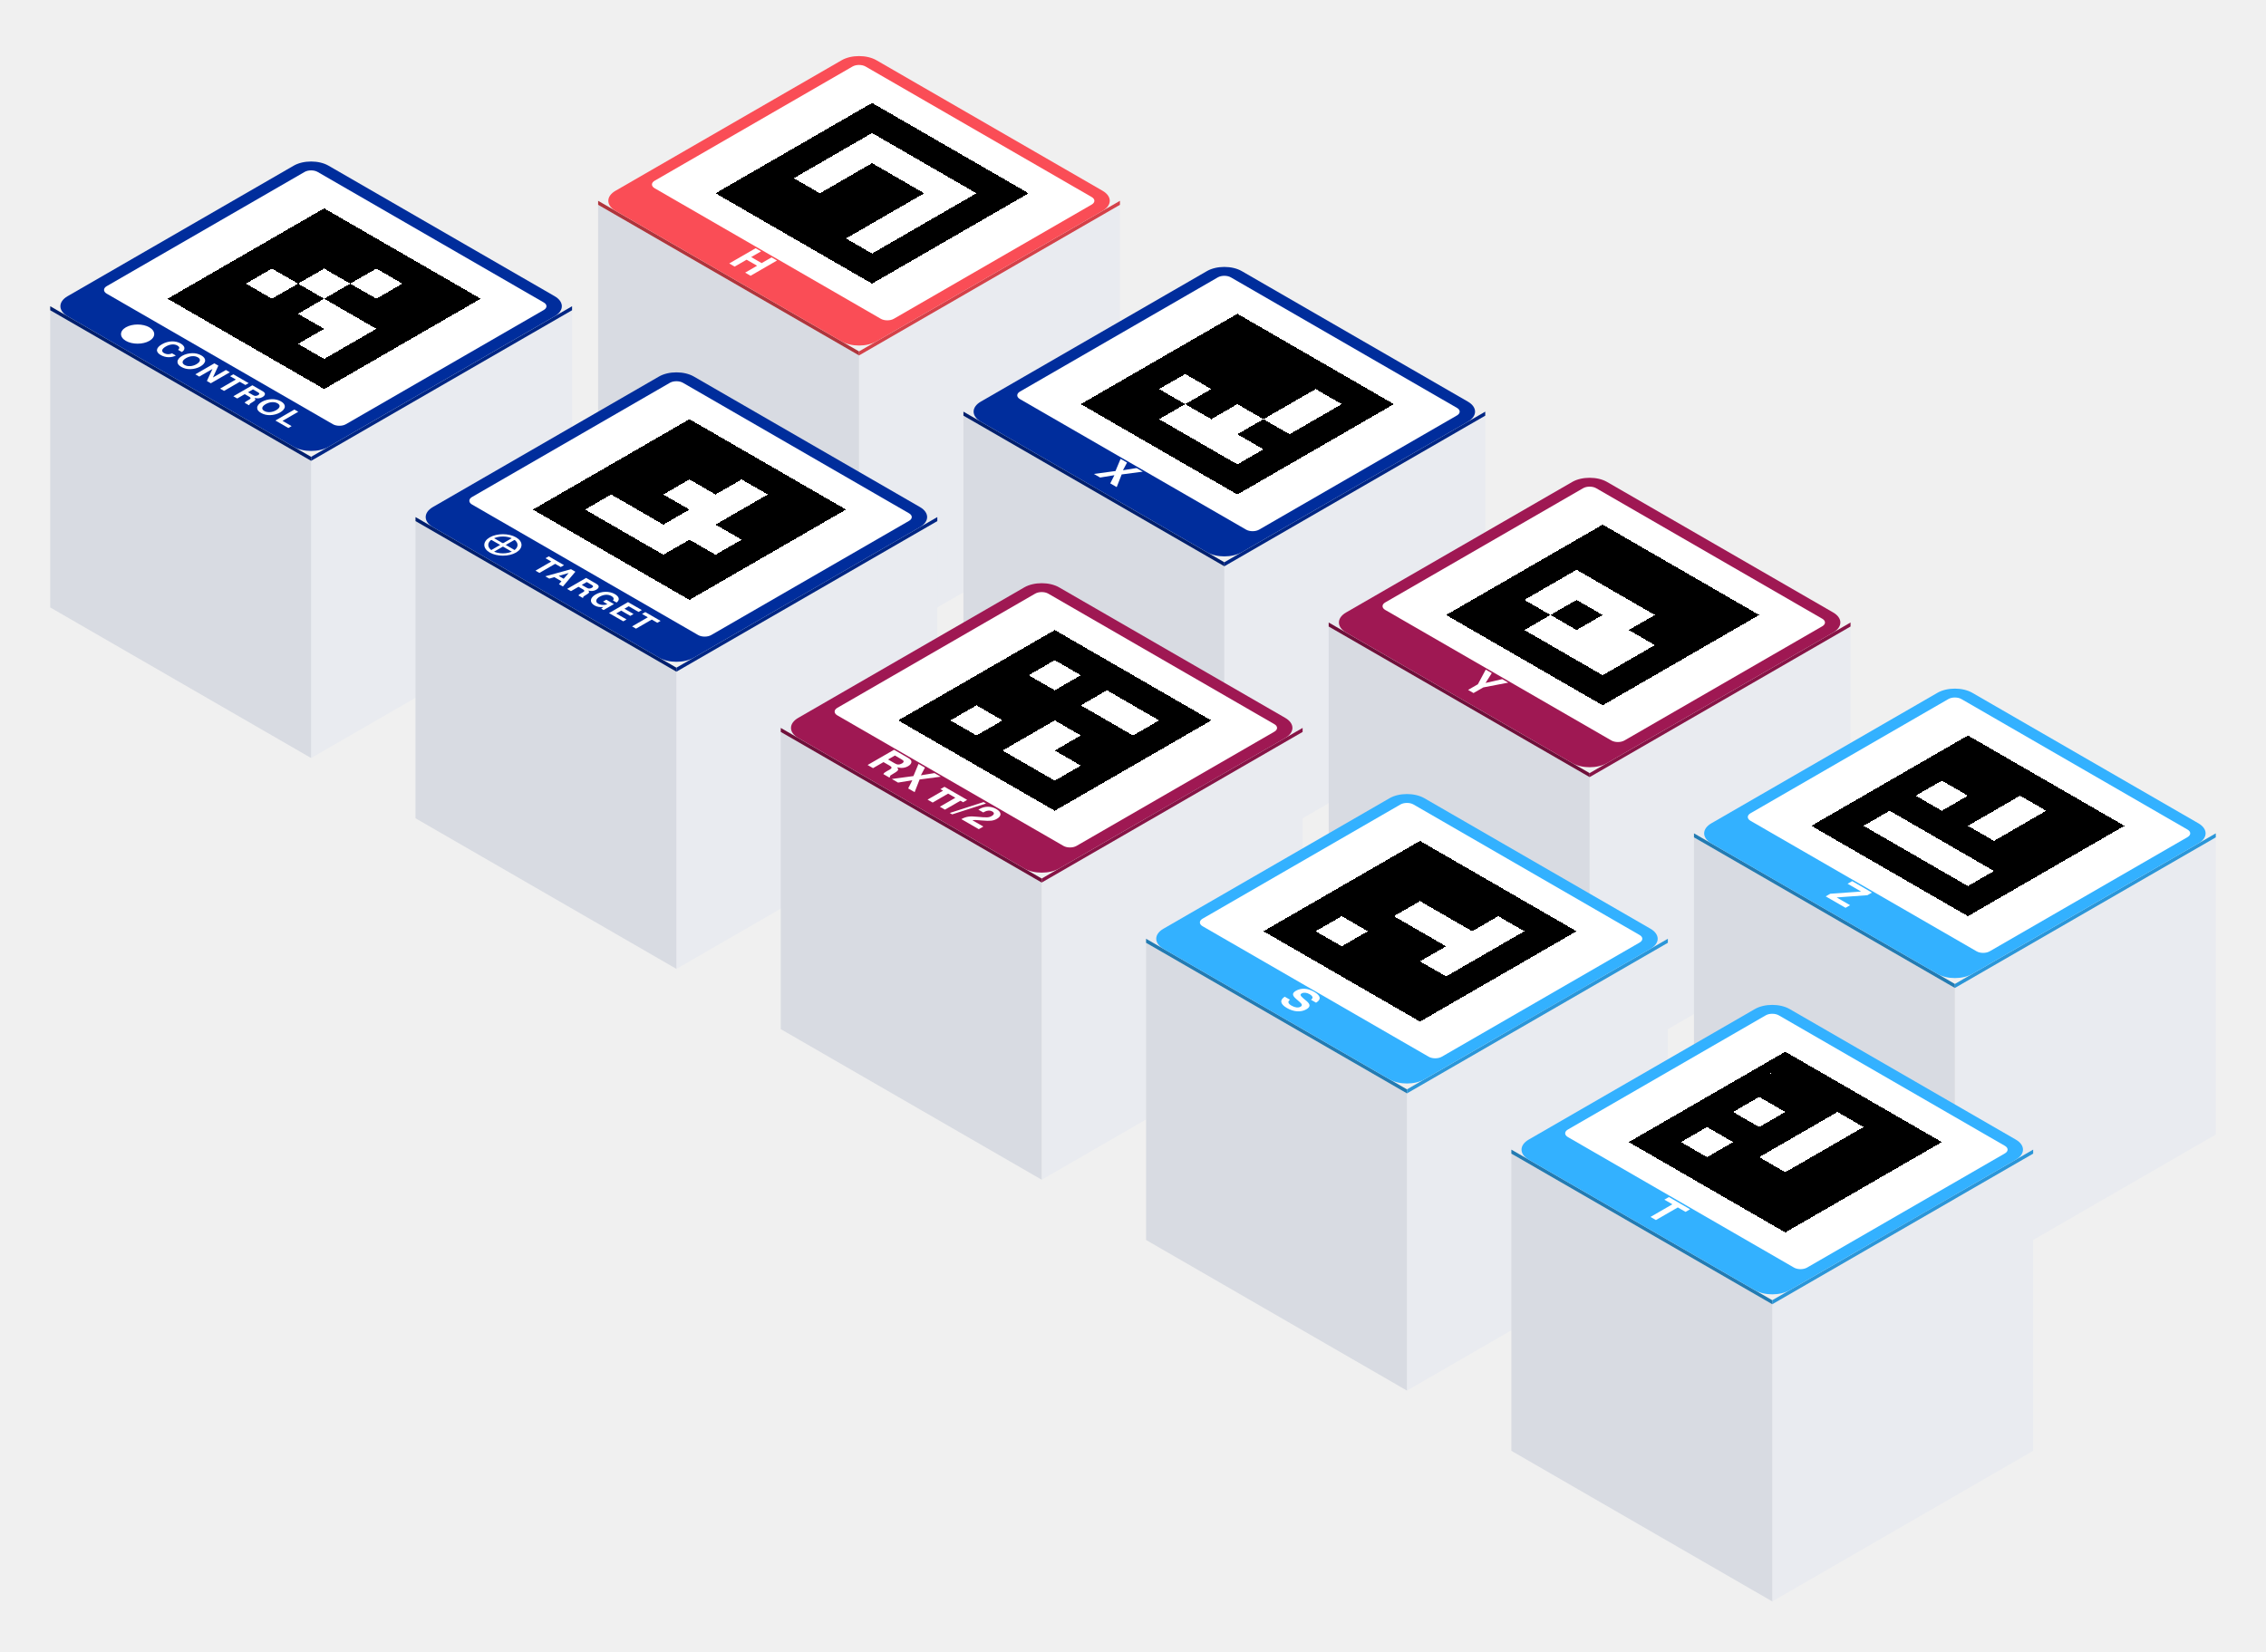
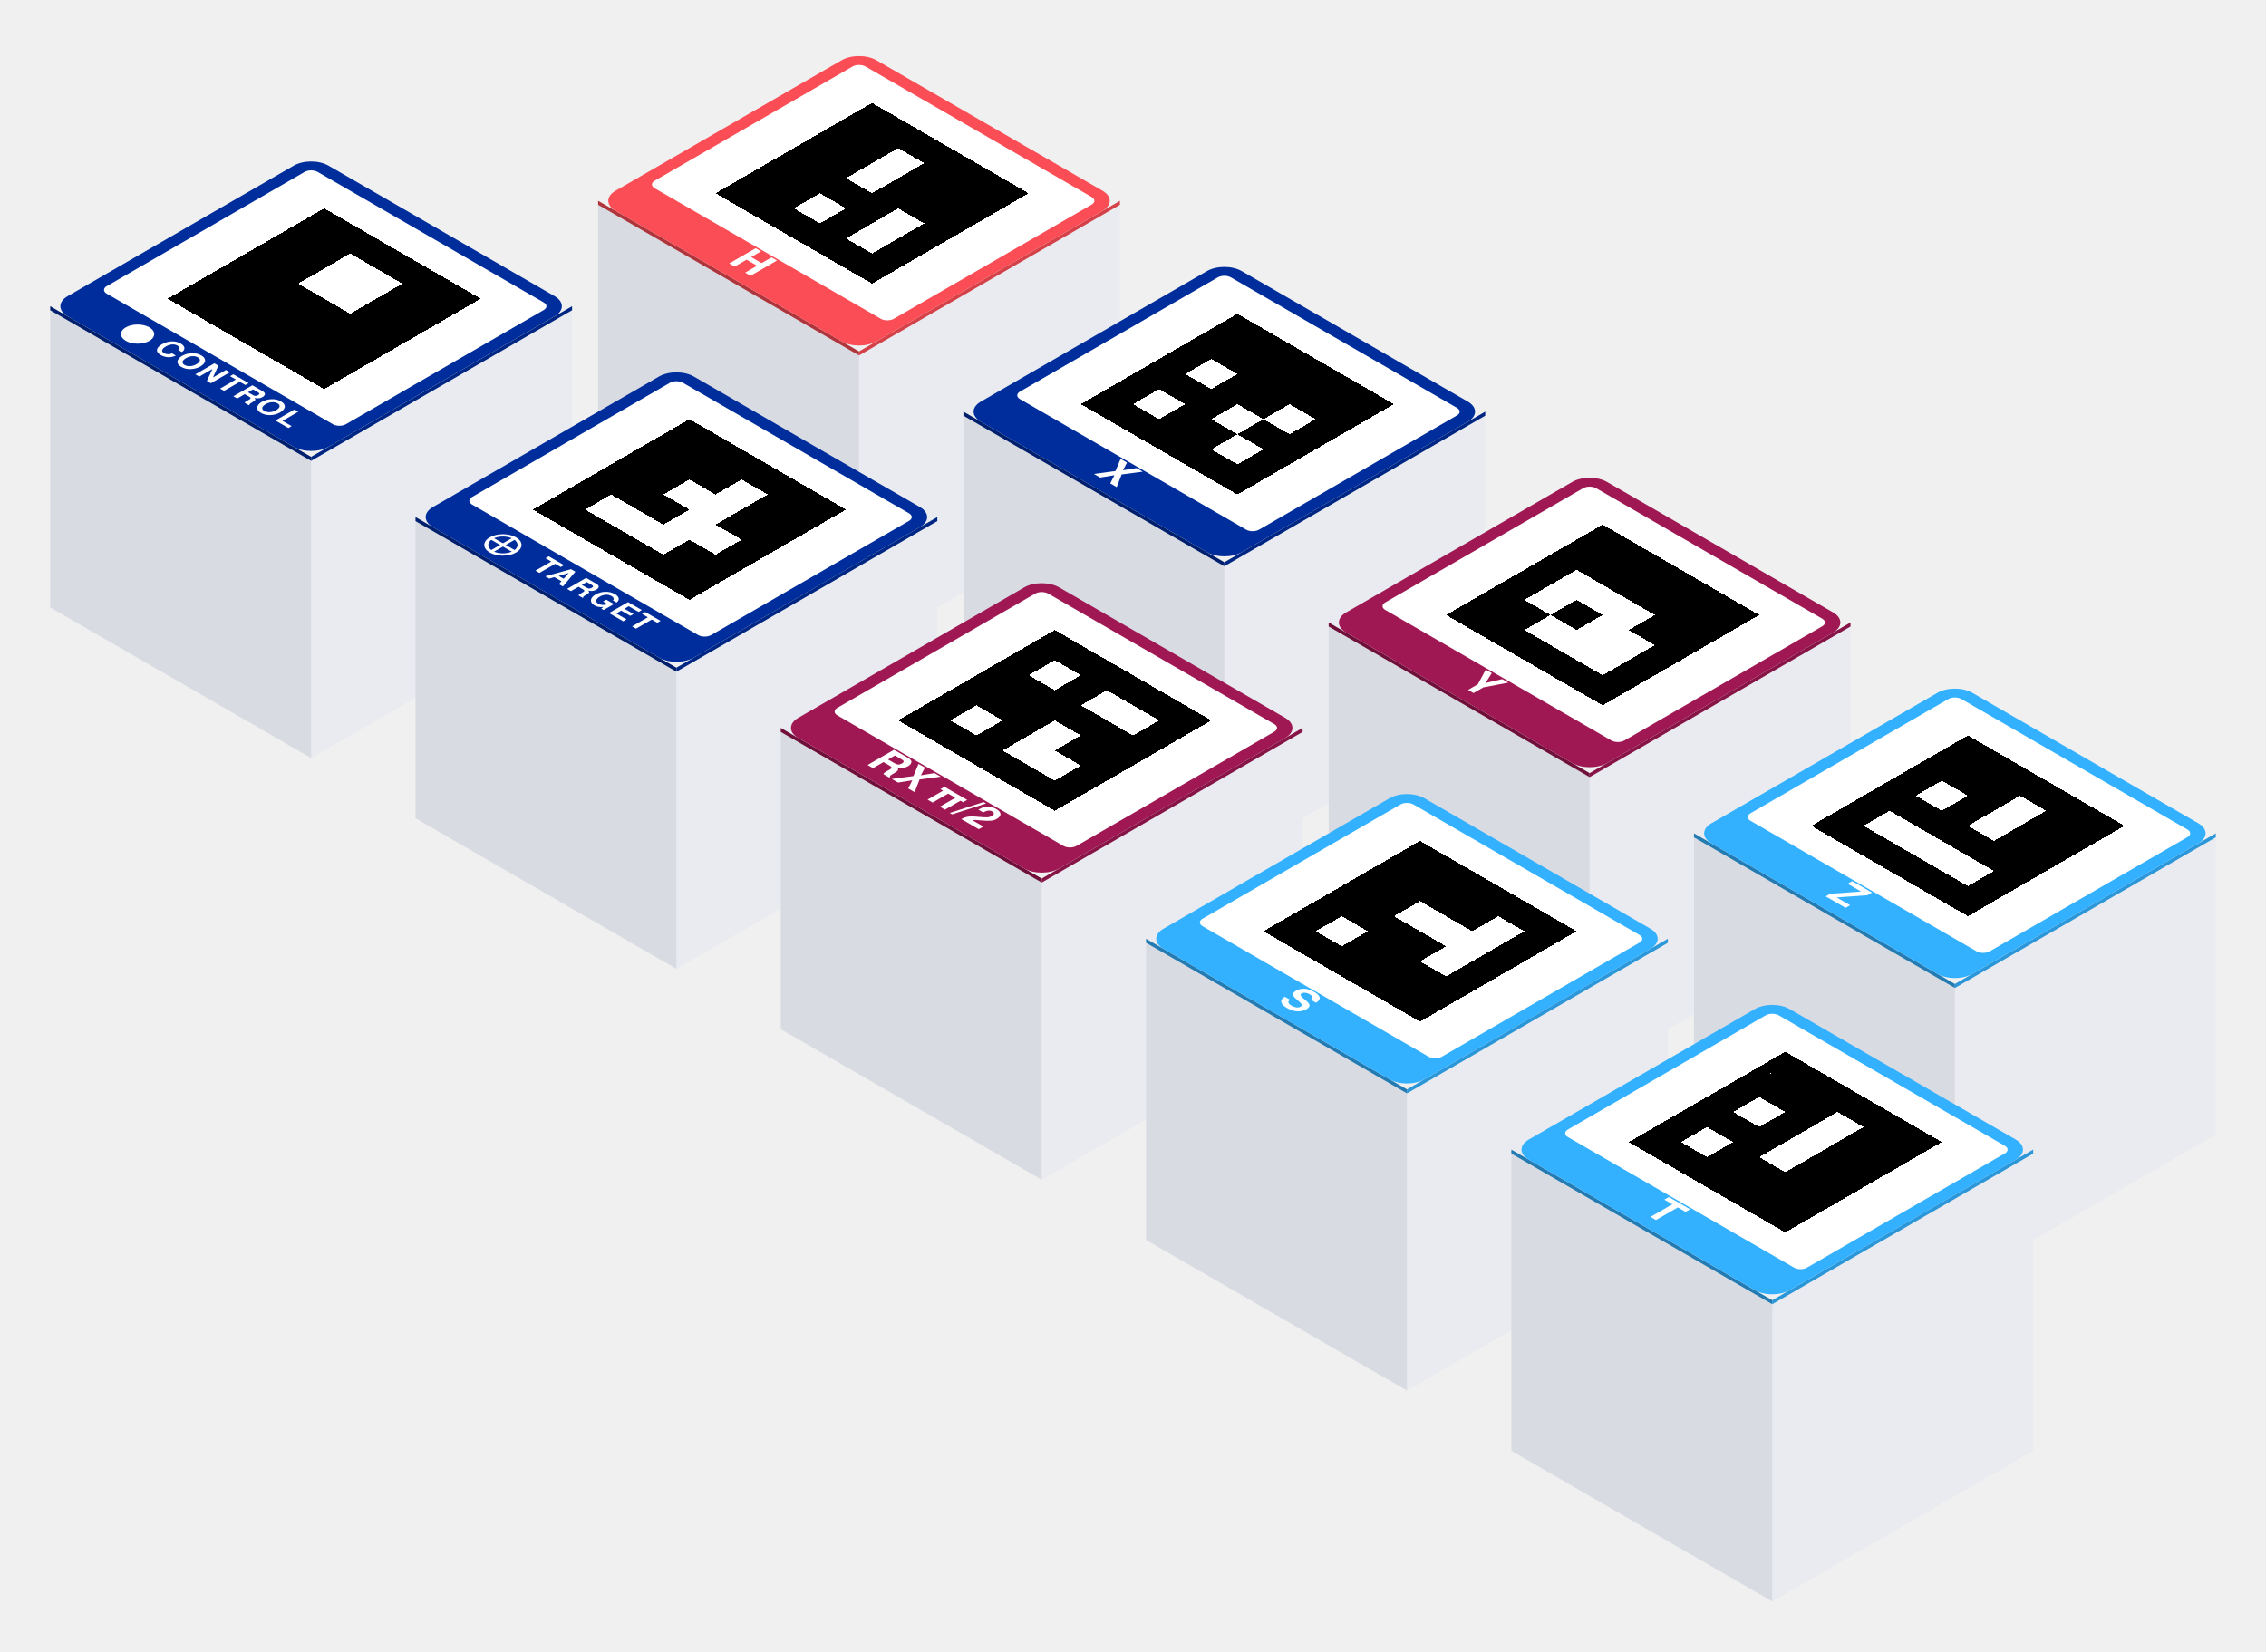
<svg xmlns="http://www.w3.org/2000/svg" viewBox="-134.71 -49 451.28 329">
  <polygon points="88.33,-8.2 36.37,21.8 36.37,81 88.33,51" fill="#e9ebf0" />
  <polygon points="-15.59,-8.2 36.37,21.8 36.37,81 -15.59,51" fill="#d8dbe2" />
  <polygon points="88.33,-9 36.37,21 36.37,21.8 88.33,-8.2" fill="#d44149" />
  <polygon points="-15.59,-9 36.37,21 36.37,21.8 -15.59,-8.2" fill="#af353c" />
  <g transform="matrix(0.86603 0.5 -0.86603 0.5 36.37 -39)">
-     <g id="tile-10">
+     <g id="tile-30">
      <g id="outline">
        <rect x="0" y="0" width="60" height="60" fill="#fa4d56" rx="4" />
        <rect x="2.5" y="2.5" width="55" height="48.5" fill="#ffffff" rx="1.5" />
      </g>
      <g id="marker" shape-rendering="crispEdges">
        <rect x="12" y="9" width="36" height="6" fill="#000000" />
-         <rect x="12" y="15" width="6" height="6" fill="#000000" />
-         <rect x="42" y="15" width="6" height="6" fill="#000000" />
-         <rect x="12" y="21" width="6" height="6" fill="#000000" />
-         <rect x="24" y="21" width="12" height="6" fill="#000000" />
-         <rect x="42" y="21" width="6" height="6" fill="#000000" />
-         <rect x="12" y="27" width="6" height="6" fill="#000000" />
-         <rect x="24" y="27" width="12" height="6" fill="#000000" />
-         <rect x="42" y="27" width="6" height="6" fill="#000000" />
-         <rect x="12" y="33" width="24" height="6" fill="#000000" />
+         <rect x="12" y="15" width="12" height="6" fill="#000000" />
+         <rect x="30" y="15" width="18" height="6" fill="#000000" />
+         <rect x="12" y="21" width="12" height="6" fill="#000000" />
+         <rect x="30" y="21" width="18" height="6" fill="#000000" />
+         <rect x="12" y="27" width="24" height="6" fill="#000000" />
+         <rect x="42" y="27" width="6" height="6" fill="#000000" />
+         <rect x="12" y="33" width="12" height="6" fill="#000000" />
+         <rect x="30" y="33" width="6" height="6" fill="#000000" />
        <rect x="42" y="33" width="6" height="6" fill="#000000" />
        <rect x="12" y="39" width="36" height="6" fill="#000000" />
      </g>
      <g id="symbol">
        <text x="30" y="55.5" font-family="'IBM Plex Sans', Helvetica, Arial, sans-serif" font-size="8.333" font-weight="bold" fill="#ffffff" text-anchor="middle" dominant-baseline="central">H</text>
      </g>
    </g>
  </g>
  <polygon points="-20.78,12.8 -72.75,42.8 -72.75,102 -20.78,72" fill="#e9ebf0" />
  <polygon points="-124.71,12.8 -72.75,42.8 -72.75,102 -124.71,72" fill="#d8dbe2" />
  <polygon points="-20.78,12 -72.75,42 -72.75,42.8 -20.78,12.8" fill="#002684" />
  <polygon points="-124.71,12 -72.75,42 -72.75,42.8 -124.71,12.8" fill="#001f6d" />
  <g transform="matrix(0.86603 0.5 -0.86603 0.5 -72.75 -18)">
-     <g id="tile-14">
+     <g id="tile-17">
      <g id="outline">
        <rect x="0" y="0" width="60" height="60" fill="#002d9c" rx="4" />
        <rect x="2.5" y="2.5" width="55" height="48.5" fill="#ffffff" rx="1.5" />
      </g>
      <g id="marker" shape-rendering="crispEdges">
        <rect x="12" y="9" width="36" height="6" fill="#000000" />
-         <rect x="12" y="15" width="18" height="6" fill="#000000" />
-         <rect x="36" y="15" width="12" height="6" fill="#000000" />
-         <rect x="12" y="21" width="12" height="6" fill="#000000" />
-         <rect x="30" y="21" width="18" height="6" fill="#000000" />
-         <rect x="12" y="27" width="6" height="6" fill="#000000" />
-         <rect x="24" y="27" width="6" height="6" fill="#000000" />
-         <rect x="42" y="27" width="6" height="6" fill="#000000" />
-         <rect x="12" y="33" width="24" height="6" fill="#000000" />
-         <rect x="42" y="33" width="6" height="6" fill="#000000" />
+         <rect x="12" y="15" width="12" height="6" fill="#000000" />
+         <rect x="36" y="15" width="12" height="6" fill="#000000" />
+         <rect x="12" y="21" width="12" height="6" fill="#000000" />
+         <rect x="36" y="21" width="12" height="6" fill="#000000" />
+         <rect x="12" y="27" width="36" height="6" fill="#000000" />
+         <rect x="12" y="33" width="36" height="6" fill="#000000" />
        <rect x="12" y="39" width="36" height="6" fill="#000000" />
      </g>
      <g id="symbol">
        <circle cx="15.6" cy="55.5" r="2.7" fill="#ffffff" />
        <text x="36" y="55.5" font-family="'IBM Plex Sans', Helvetica, Arial, sans-serif" font-size="6" font-weight="bold" fill="#ffffff" text-anchor="middle" dominant-baseline="central" letter-spacing="0.36">CONTROL</text>
      </g>
    </g>
  </g>
  <polygon points="161.08,33.8 109.12,63.8 109.12,123 161.08,93" fill="#e9ebf0" />
  <polygon points="57.16,33.8 109.12,63.8 109.12,123 57.16,93" fill="#d8dbe2" />
  <polygon points="161.08,33 109.12,63 109.12,63.8 161.08,33.8" fill="#002684" />
  <polygon points="57.16,33 109.12,63 109.12,63.8 57.16,33.8" fill="#001f6d" />
  <g transform="matrix(0.86603 0.5 -0.86603 0.5 109.12 3)">
-     <g id="tile-11">
+     <g id="tile-35">
      <g id="outline">
        <rect x="0" y="0" width="60" height="60" fill="#002d9c" rx="4" />
        <rect x="2.5" y="2.5" width="55" height="48.5" fill="#ffffff" rx="1.5" />
      </g>
      <g id="marker" shape-rendering="crispEdges">
        <rect x="12" y="9" width="36" height="6" fill="#000000" />
-         <rect x="12" y="15" width="24" height="6" fill="#000000" />
-         <rect x="42" y="15" width="6" height="6" fill="#000000" />
-         <rect x="12" y="21" width="24" height="6" fill="#000000" />
+         <rect x="12" y="15" width="36" height="6" fill="#000000" />
+         <rect x="12" y="21" width="6" height="6" fill="#000000" />
+         <rect x="24" y="21" width="12" height="6" fill="#000000" />
        <rect x="42" y="21" width="6" height="6" fill="#000000" />
-         <rect x="12" y="27" width="6" height="6" fill="#000000" />
-         <rect x="24" y="27" width="6" height="6" fill="#000000" />
+         <rect x="12" y="27" width="18" height="6" fill="#000000" />
        <rect x="36" y="27" width="12" height="6" fill="#000000" />
-         <rect x="12" y="33" width="12" height="6" fill="#000000" />
+         <rect x="12" y="33" width="6" height="6" fill="#000000" />
+         <rect x="24" y="33" width="12" height="6" fill="#000000" />
        <rect x="42" y="33" width="6" height="6" fill="#000000" />
        <rect x="12" y="39" width="36" height="6" fill="#000000" />
      </g>
      <g id="symbol">
        <text x="30" y="55.5" font-family="'IBM Plex Sans', Helvetica, Arial, sans-serif" font-size="8.333" font-weight="bold" fill="#ffffff" text-anchor="middle" dominant-baseline="central">X</text>
      </g>
    </g>
  </g>
  <polygon points="51.96,54.8 0,84.8 0,144 51.96,114" fill="#e9ebf0" />
  <polygon points="-51.96,54.8 0,84.8 0,144 -51.96,114" fill="#d8dbe2" />
  <polygon points="51.96,54 0,84 0,84.8 51.96,54.8" fill="#002684" />
  <polygon points="-51.96,54 0,84 0,84.8 -51.96,54.8" fill="#001f6d" />
  <g transform="matrix(0.86603 0.5 -0.86603 0.5 0 24)">
    <g id="tile-15">
      <g id="outline">
        <rect x="0" y="0" width="60" height="60" fill="#002d9c" rx="4" />
        <rect x="2.5" y="2.5" width="55" height="48.5" fill="#ffffff" rx="1.5" />
      </g>
      <g id="marker" shape-rendering="crispEdges">
        <rect x="12" y="9" width="36" height="6" fill="#000000" />
        <rect x="12" y="15" width="18" height="6" fill="#000000" />
        <rect x="36" y="15" width="12" height="6" fill="#000000" />
        <rect x="12" y="21" width="12" height="6" fill="#000000" />
        <rect x="36" y="21" width="12" height="6" fill="#000000" />
        <rect x="12" y="27" width="18" height="6" fill="#000000" />
        <rect x="42" y="27" width="6" height="6" fill="#000000" />
        <rect x="12" y="33" width="6" height="6" fill="#000000" />
        <rect x="36" y="33" width="12" height="6" fill="#000000" />
        <rect x="12" y="39" width="36" height="6" fill="#000000" />
      </g>
      <g id="symbol">
        <circle cx="15.6" cy="55.5" r="2.7" fill="none" stroke="#ffffff" stroke-width="0.648" />
        <line x1="12.9" y1="55.5" x2="18.3" y2="55.5" stroke="#ffffff" stroke-width="0.648" stroke-linecap="butt" />
        <line x1="15.6" y1="52.8" x2="15.6" y2="58.2" stroke="#ffffff" stroke-width="0.648" stroke-linecap="butt" />
        <text x="36" y="55.5" font-family="'IBM Plex Sans', Helvetica, Arial, sans-serif" font-size="6" font-weight="bold" fill="#ffffff" text-anchor="middle" dominant-baseline="central" letter-spacing="0.36">TARGET</text>
      </g>
    </g>
  </g>
  <polygon points="233.83,75.8 181.87,105.8 181.87,165 233.83,135" fill="#e9ebf0" />
  <polygon points="129.9,75.8 181.87,105.8 181.87,165 129.9,135" fill="#d8dbe2" />
  <polygon points="233.83,75 181.87,105 181.87,105.8 233.83,75.8" fill="#871446" />
  <polygon points="129.9,75 181.87,105 181.87,105.8 129.9,75.8" fill="#6f103a" />
  <g transform="matrix(0.86603 0.5 -0.86603 0.5 181.87 45)">
    <g id="tile-12">
      <g id="outline">
        <rect x="0" y="0" width="60" height="60" fill="#9f1853" rx="4" />
        <rect x="2.5" y="2.5" width="55" height="48.5" fill="#ffffff" rx="1.5" />
      </g>
      <g id="marker" shape-rendering="crispEdges">
        <rect x="12" y="9" width="36" height="6" fill="#000000" />
        <rect x="12" y="15" width="36" height="6" fill="#000000" />
        <rect x="12" y="21" width="6" height="6" fill="#000000" />
        <rect x="36" y="21" width="12" height="6" fill="#000000" />
        <rect x="12" y="27" width="6" height="6" fill="#000000" />
        <rect x="24" y="27" width="6" height="6" fill="#000000" />
        <rect x="42" y="27" width="6" height="6" fill="#000000" />
        <rect x="12" y="33" width="12" height="6" fill="#000000" />
        <rect x="42" y="33" width="6" height="6" fill="#000000" />
        <rect x="12" y="39" width="36" height="6" fill="#000000" />
      </g>
      <g id="symbol">
        <text x="30" y="55.5" font-family="'IBM Plex Sans', Helvetica, Arial, sans-serif" font-size="8.333" font-weight="bold" fill="#ffffff" text-anchor="middle" dominant-baseline="central">Y</text>
      </g>
    </g>
  </g>
  <polygon points="124.71,96.8 72.75,126.8 72.75,186 124.71,156" fill="#e9ebf0" />
  <polygon points="20.78,96.8 72.75,126.8 72.75,186 20.78,156" fill="#d8dbe2" />
  <polygon points="124.71,96 72.75,126 72.75,126.8 124.71,96.8" fill="#871446" />
  <polygon points="20.78,96 72.75,126 72.75,126.8 20.78,96.8" fill="#6f103a" />
  <g transform="matrix(0.86603 0.5 -0.86603 0.5 72.75 66)">
    <g id="tile-21">
      <g id="outline">
        <rect x="0" y="0" width="60" height="60" fill="#9f1853" rx="4" />
        <rect x="2.5" y="2.5" width="55" height="48.5" fill="#ffffff" rx="1.5" />
      </g>
      <g id="marker" shape-rendering="crispEdges">
        <rect x="12" y="9" width="36" height="6" fill="#000000" />
        <rect x="12" y="15" width="6" height="6" fill="#000000" />
        <rect x="24" y="15" width="6" height="6" fill="#000000" />
        <rect x="42" y="15" width="6" height="6" fill="#000000" />
        <rect x="12" y="21" width="36" height="6" fill="#000000" />
        <rect x="12" y="27" width="18" height="6" fill="#000000" />
        <rect x="36" y="27" width="12" height="6" fill="#000000" />
        <rect x="12" y="33" width="6" height="6" fill="#000000" />
        <rect x="24" y="33" width="6" height="6" fill="#000000" />
        <rect x="42" y="33" width="6" height="6" fill="#000000" />
        <rect x="12" y="39" width="36" height="6" fill="#000000" />
      </g>
      <g id="symbol">
        <text x="30" y="55.5" font-family="'IBM Plex Sans', Helvetica, Arial, sans-serif" font-size="8.333" font-weight="bold" fill="#ffffff" text-anchor="middle" dominant-baseline="central">RX π/2</text>
      </g>
    </g>
  </g>
  <polygon points="306.57,117.8 254.61,147.8 254.61,207 306.57,177" fill="#e9ebf0" />
  <polygon points="202.65,117.8 254.61,147.8 254.61,207 202.65,177" fill="#d8dbe2" />
  <polygon points="306.57,117 254.61,147 254.61,147.8 306.57,117.8" fill="#2b96d8" />
  <polygon points="202.65,117 254.61,147 254.61,147.8 202.65,117.8" fill="#237bb2" />
  <g transform="matrix(0.86603 0.5 -0.86603 0.5 254.61 87)">
    <g id="tile-13">
      <g id="outline">
        <rect x="0" y="0" width="60" height="60" fill="#33b1ff" rx="4" />
        <rect x="2.5" y="2.5" width="55" height="48.5" fill="#ffffff" rx="1.5" />
      </g>
      <g id="marker" shape-rendering="crispEdges">
        <rect x="12" y="9" width="36" height="6" fill="#000000" />
        <rect x="12" y="15" width="18" height="6" fill="#000000" />
        <rect x="36" y="15" width="12" height="6" fill="#000000" />
        <rect x="12" y="21" width="6" height="6" fill="#000000" />
        <rect x="24" y="21" width="6" height="6" fill="#000000" />
        <rect x="36" y="21" width="12" height="6" fill="#000000" />
        <rect x="12" y="27" width="36" height="6" fill="#000000" />
        <rect x="12" y="33" width="6" height="6" fill="#000000" />
        <rect x="42" y="33" width="6" height="6" fill="#000000" />
        <rect x="12" y="39" width="36" height="6" fill="#000000" />
      </g>
      <g id="symbol">
        <text x="30" y="55.5" font-family="'IBM Plex Sans', Helvetica, Arial, sans-serif" font-size="8.333" font-weight="bold" fill="#ffffff" text-anchor="middle" dominant-baseline="central">Z</text>
      </g>
    </g>
  </g>
  <polygon points="197.45,138.8 145.49,168.8 145.49,228 197.45,198" fill="#e9ebf0" />
  <polygon points="93.53,138.8 145.49,168.8 145.49,228 93.53,198" fill="#d8dbe2" />
  <polygon points="197.45,138 145.49,168 145.49,168.8 197.45,138.8" fill="#2b96d8" />
  <polygon points="93.53,138 145.49,168 145.49,168.8 93.53,138.8" fill="#237bb2" />
  <g transform="matrix(0.86603 0.5 -0.86603 0.5 145.49 108)">
    <g id="tile-40">
      <g id="outline">
        <rect x="0" y="0" width="60" height="60" fill="#33b1ff" rx="4" />
        <rect x="2.5" y="2.5" width="55" height="48.5" fill="#ffffff" rx="1.5" />
      </g>
      <g id="marker" shape-rendering="crispEdges">
        <rect x="12" y="9" width="36" height="6" fill="#000000" />
        <rect x="12" y="15" width="24" height="6" fill="#000000" />
        <rect x="42" y="15" width="6" height="6" fill="#000000" />
        <rect x="12" y="21" width="12" height="6" fill="#000000" />
        <rect x="42" y="21" width="6" height="6" fill="#000000" />
        <rect x="12" y="27" width="24" height="6" fill="#000000" />
        <rect x="42" y="27" width="6" height="6" fill="#000000" />
        <rect x="12" y="33" width="6" height="6" fill="#000000" />
        <rect x="24" y="33" width="24" height="6" fill="#000000" />
        <rect x="12" y="39" width="36" height="6" fill="#000000" />
      </g>
      <g id="symbol">
        <text x="30" y="55.5" font-family="'IBM Plex Sans', Helvetica, Arial, sans-serif" font-size="8.333" font-weight="bold" fill="#ffffff" text-anchor="middle" dominant-baseline="central">S</text>
      </g>
    </g>
  </g>
  <polygon points="270.2,180.8 218.24,210.8 218.24,270 270.2,240" fill="#e9ebf0" />
  <polygon points="166.28,180.8 218.24,210.8 218.24,270 166.28,240" fill="#d8dbe2" />
  <polygon points="270.2,180 218.24,210 218.24,210.8 270.2,180.8" fill="#2b96d8" />
  <polygon points="166.28,180 218.24,210 218.24,210.8 166.28,180.8" fill="#237bb2" />
  <g transform="matrix(0.86603 0.5 -0.86603 0.5 218.24 150)">
    <g id="tile-41">
      <g id="outline">
        <rect x="0" y="0" width="60" height="60" fill="#33b1ff" rx="4" />
        <rect x="2.5" y="2.5" width="55" height="48.5" fill="#ffffff" rx="1.5" />
      </g>
      <g id="marker" shape-rendering="crispEdges">
        <rect x="12" y="9" width="36" height="6" fill="#000000" />
        <rect x="12" y="15" width="18" height="6" fill="#000000" />
        <rect x="36" y="15" width="12" height="6" fill="#000000" />
        <rect x="12" y="21" width="6" height="6" fill="#000000" />
        <rect x="24" y="21" width="6" height="6" fill="#000000" />
        <rect x="36" y="21" width="12" height="6" fill="#000000" />
        <rect x="12" y="27" width="18" height="6" fill="#000000" />
        <rect x="36" y="27" width="12" height="6" fill="#000000" />
        <rect x="12" y="33" width="6" height="6" fill="#000000" />
        <rect x="24" y="33" width="24" height="6" fill="#000000" />
        <rect x="12" y="39" width="36" height="6" fill="#000000" />
      </g>
      <g id="symbol">
        <text x="30" y="55.5" font-family="'IBM Plex Sans', Helvetica, Arial, sans-serif" font-size="8.333" font-weight="bold" fill="#ffffff" text-anchor="middle" dominant-baseline="central">T</text>
      </g>
    </g>
  </g>
</svg>
